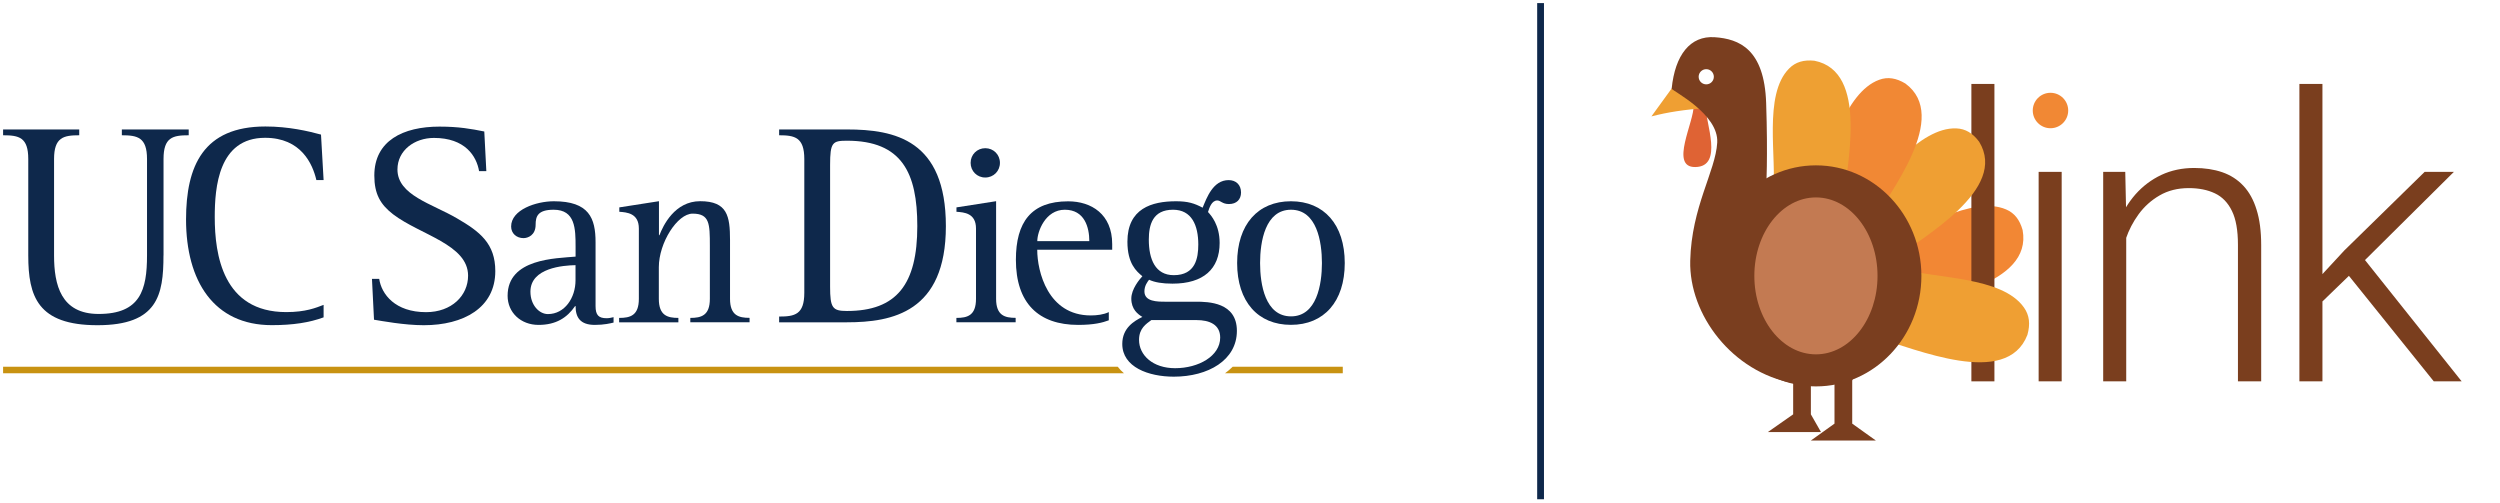
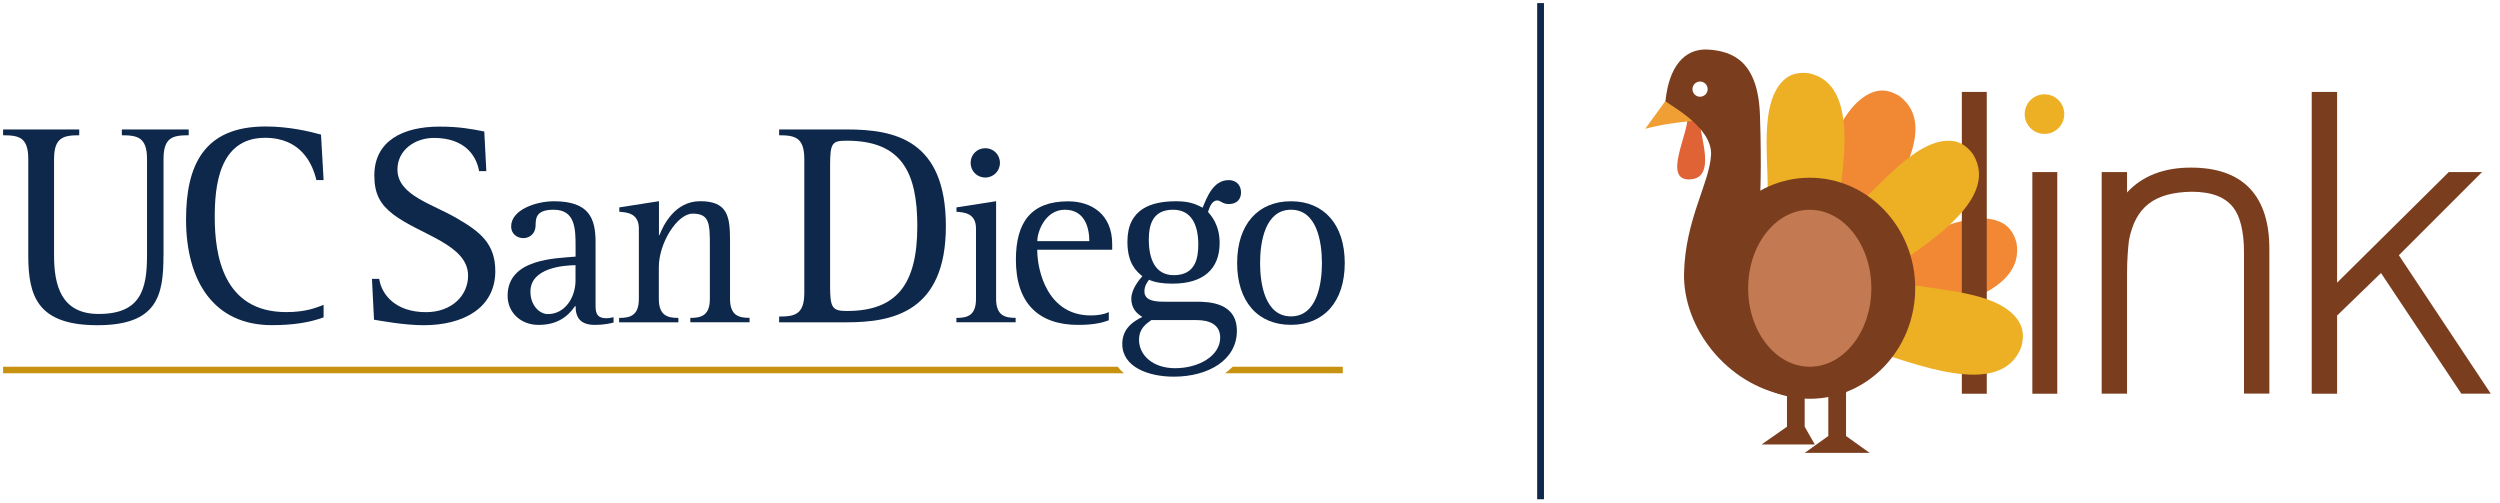
- <svg xmlns="http://www.w3.org/2000/svg" version="1.1" id="_x33_color" x="0px" y="0px" viewBox="0 0 404.2 81.22" style="enable-background:new 0 0 404.2 81.22;" xml:space="preserve">
-   <style type="text/css">
- 	.st0{fill:#0E284B;}
- 	.st1{fill:#C89211;}
- 	.st2{fill:#125A83;}
- 	.st3{fill:#EDB025;}
- </style>
-   <g>
-     <g>
-       <path class="st0" d="M26.43,41.3c0,6.41-0.94,11.28-10.67,11.28c-9.69,0-11.19-4.68-11.19-11.28V25.71c0-3.51-1.5-3.84-4.07-3.84    v-0.94h12.31v0.94c-2.53,0-4.07,0.33-4.07,3.84V41.3c0,4.78,1.12,9.46,7.21,9.46c6.74,0,7.82-3.89,7.82-9.46V25.71    c0-3.51-1.55-3.84-4.07-3.84v-0.94h10.81v0.94c-2.58,0-4.07,0.33-4.07,3.84V41.3z" />
-       <path class="st0" d="M52.32,51.31c-2.29,0.84-4.92,1.26-8.38,1.26c-9.36,0-13.86-7.12-13.86-17.09c0-8.66,2.81-15.03,12.83-15.03    c3.75,0,6.93,0.75,8.99,1.31l0.42,7.35h-1.17c-0.61-2.62-2.48-6.83-8.29-6.83c-7.54,0-8.14,8.01-8.14,12.83    c0,6.04,1.31,15.35,11.56,15.35c3.14,0,4.82-0.7,6.04-1.17V51.31z" />
-       <path class="st0" d="M77.46,27.68c-0.42-2.48-2.29-5.38-7.3-5.38c-3.14,0-5.9,2.01-5.9,5.1c0,4.17,5.57,5.52,9.64,7.91    c3.7,2.15,6.18,4.07,6.18,8.52c0,5.95-5.15,8.75-11.56,8.75c-3.18,0-6.88-0.7-8.05-0.89l-0.33-6.6h1.17    c0.37,2.48,2.57,5.38,7.58,5.38c4.12,0,6.79-2.67,6.79-5.9c0-5.05-7.77-6.6-12.12-9.92c-2.06-1.59-3.04-3.28-3.04-6.27    c0-5.62,4.64-7.91,10.53-7.91c3.14,0,5.15,0.37,7.25,0.79l0.33,6.41H77.46z" />
-       <path class="st0" d="M93.05,42.87c-1.96,0.04-7.29,0.42-7.29,4.29c0,2.17,1.42,3.62,2.83,3.62c2.71,0,4.46-2.62,4.46-5.46V42.87z     M99.22,52.15c-0.5,0.12-1.54,0.38-3.04,0.38c-2.41,0-3.12-1.25-3.12-3.04h-0.08c-1.29,1.88-3.08,3.04-5.91,3.04    c-2.87,0-5-2-5-4.71c0-6.04,7.83-6.04,10.99-6.33v-1.58c0-2.92-0.04-6-3.54-6c-2.58,0-2.92,1.08-2.92,2.42    c0,1.71-1.25,2.17-1.96,2.17c-1.12,0-2-0.75-2-1.88c0-2.71,4.04-4.08,6.91-4.08c5.7,0,6.74,2.75,6.74,6.62v10.33    c0,1.46,0.5,1.96,1.79,1.96c0.38,0,0.75-0.08,1.12-0.17V52.15z" />
-       <path class="st0" d="M100.13,51.4c1.75,0,3.16-0.37,3.16-3.08V36.95c0-2.5-1.96-2.62-3.16-2.71v-0.71l6.41-1v5.5h0.08    c0.58-1.54,2.46-5.5,6.58-5.5c4.41,0,4.83,2.41,4.83,6.29v9.49c0,2.71,1.42,3.08,3.16,3.08v0.71h-9.58V51.4    c1.75,0,3.16-0.37,3.16-3.08v-8.58c0-3.58-0.04-5.2-2.79-5.2c-2.46,0-5.46,4.71-5.46,8.66v5.12c0,2.71,1.42,3.08,3.16,3.08v0.71    h-9.58V51.4z" />
-       <path class="st0" d="M134.21,46.35c0,3.42,0.38,3.93,2.72,3.93c8.05,0,11.38-4.31,11.38-13.72c0-8.61-2.48-13.81-11.38-13.81    c-2.34,0-2.72,0.28-2.72,3.93V46.35z M125.97,51.18c2.53,0,4.07-0.33,4.07-3.84V25.71c0-3.51-1.55-3.84-4.07-3.84v-0.94h10.95    c7.77,0,16.01,1.69,16.01,15.64c0,13.9-8.66,15.54-16.01,15.54h-10.95V51.18z" />
-       <path class="st0" d="M156.93,26.33c0-1.33,1.04-2.37,2.37-2.37c1.33,0,2.37,1.04,2.37,2.37c0,1.33-1.04,2.37-2.37,2.37    C157.97,28.71,156.93,27.66,156.93,26.33 M154.64,51.4c1.75,0,3.16-0.37,3.16-3.08V36.95c0-2.5-1.92-2.62-3.16-2.71v-0.71l6.41-1    v15.78c0,2.71,1.42,3.08,3.16,3.08v0.71h-9.58V51.4z" />
-       <path class="st0" d="M176.12,38.99c0-2.21-0.75-5.08-3.96-5.08c-3.16,0-4.45,3.54-4.45,5.08H176.12z M179.29,51.78    c-1,0.38-2.42,0.75-4.96,0.75c-6.45,0-10.08-3.54-10.08-10.53c0-6.08,2.46-9.45,8.45-9.45c3.75,0,7.12,2.08,7.12,6.91v0.92h-12.12    c0,3.5,1.71,10.62,8.66,10.62c0.96,0,2.08-0.13,2.91-0.54V51.78z" />
-       <path class="st0" d="M189.78,44.49c3.5,0,3.96-2.75,3.96-4.96c0-3.12-1.08-5.62-4.08-5.62c-3.29,0-3.92,2.42-3.92,4.83    C185.74,41.91,186.78,44.49,189.78,44.49 M186.16,51.74c-0.83,0.62-2,1.33-2,3.21c0,2.46,2.21,4.58,5.83,4.58    c3.79,0,7.29-1.96,7.29-4.95c0-2.12-1.75-2.83-3.83-2.83H186.16z M193.36,48.78c2,0,6.62,0.08,6.62,4.71    c0,4.75-4.66,7.41-10.2,7.41c-4.08,0-8.33-1.54-8.33-5.29c0-2.58,1.91-3.71,3.25-4.37c-0.71-0.42-1.79-1.21-1.79-2.96    c0-1.54,1.33-3.12,1.79-3.62c-0.96-0.79-2.42-2.04-2.42-5.58c0-5.37,3.92-6.54,7.87-6.54c1.91,0,2.96,0.33,4.29,1.04    c0.66-1.58,1.67-4.46,4.21-4.46c1.17,0,2,0.75,2,2c0,1.12-0.71,1.87-1.96,1.87c-1.08,0-1.33-0.58-1.88-0.58    c-0.92,0-1.29,1.21-1.5,1.87c0.5,0.54,1.88,2.08,1.88,5c0,4.21-2.62,6.58-7.62,6.58c-1.67,0-2.87-0.21-3.79-0.63    c-0.25,0.33-0.75,0.96-0.75,1.88c0,1.67,2.08,1.67,3.41,1.67H193.36z" />
-       <path class="st0" d="M208.73,51.15c4.16,0,5-5.16,5-8.62c0-3.46-0.83-8.62-5-8.62c-4.17,0-5,5.16-5,8.62    C203.73,45.99,204.56,51.15,208.73,51.15 M200.02,42.53c0-6.25,3.37-9.99,8.7-9.99c5.33,0,8.7,3.75,8.7,9.99s-3.37,9.99-8.7,9.99    C203.4,52.53,200.02,48.78,200.02,42.53" />
-       <path class="st1" d="M180.71,59.29H0.5v1.06h181.22C181.34,60.02,181,59.67,180.71,59.29" />
-       <path class="st1" d="M217.1,59.29h-17.8c-0.38,0.38-0.79,0.73-1.24,1.06h19.04V59.29z" />
-     </g>
-     <rect x="248.53" y="0.5" class="st0" width="1.1" height="80.22" />
-     <g>
-       <path d="M307.237 50.056L304.679 38.842C310.122 37.422 318.817 31.482 324.352 33.864C325.712 34.449 326.546 35.534 327.018 37.201C328.653 46.087 313.166 48.254 307.237 50.056Z" fill="#F28734" />
-       <path d="M322.458 13.571V61.656H318.733V13.571H322.458Z" fill="#7A3E1E" />
-       <path d="M333.332 27.784V61.656H329.607V27.784H333.332ZM328.95 18.017C328.95 17.286 329.169 16.681 329.607 16.201C330.066 15.7 330.703 15.45 331.517 15.45C332.289 15.45 332.904 15.7 333.364 16.201C333.844 16.681 334.084 17.286 334.084 18.017C334.084 18.684 333.844 19.269 333.364 19.77C332.904 20.25 332.289 20.49 331.517 20.49C330.703 20.49 330.066 20.25 329.607 19.77C329.169 19.269 328.95 18.684 328.95 18.017Z" fill="#7A3E1E" />
-       <path d="M343.768 35.015V61.656H340.043V27.784H343.612L343.768 35.015ZM342.923 42.623L341.264 41.683C341.389 39.68 341.796 37.801 342.485 36.048C343.173 34.295 344.102 32.751 345.271 31.415C346.46 30.08 347.848 29.036 349.434 28.285C351.041 27.533 352.815 27.158 354.756 27.158C356.447 27.158 357.96 27.387 359.296 27.846C360.631 28.306 361.769 29.036 362.708 30.038C363.647 31.04 364.357 32.323 364.837 33.888C365.337 35.454 365.588 37.363 365.588 39.617V61.656H361.831V39.586C361.831 37.248 361.508 35.422 360.861 34.108C360.214 32.772 359.296 31.822 358.106 31.259C356.916 30.695 355.508 30.413 353.88 30.413C352.085 30.413 350.509 30.81 349.153 31.603C347.817 32.375 346.69 33.388 345.772 34.64C344.874 35.871 344.186 37.196 343.706 38.615C343.226 40.014 342.965 41.349 342.923 42.623Z" fill="#7A3E1E" />
-       <path d="M375.492 13.571V61.656H371.766V13.571H375.492ZM396.748 27.784L380.907 43.499L374.177 50.011L373.613 46.348L379.029 40.494L392.021 27.784H396.748ZM393.492 61.656L379.342 44.062L381.408 40.838L398 61.656H393.492Z" fill="#7A3E1E" />
-       <path d="M303.51 54.678L307.301 43.398C312.843 45.114 323.672 44.621 327.248 49.739C328.127 50.997 328.275 52.408 327.792 54.135C324.444 62.859 309.685 56.324 303.51 54.678Z" fill="#EF9F33" />
-       <path d="M306.117 42L299.718 32.442C304.293 29.169 310.29 20.513 316.31 20.759C317.79 20.819 318.956 21.534 319.993 22.922C324.697 30.635 311.009 38.197 306.117 42Z" fill="#EF9F33" />
-       <path d="M273.82 17.049C273.82 17.049 275.73 14.321 275.73 17.049C275.73 19.778 278.731 26.941 274.093 27.008C269.865 27.068 273.957 19.641 273.82 17.049Z" fill="#DF6334" />
-       <path d="M267 18.822C269.592 18.14 272.32 17.731 275.867 17.458L270.956 13.366L267 18.822Z" fill="#EF9F33" />
-       <path d="M302.467 36.42L292.918 30.008C295.908 25.243 298.168 14.959 303.831 12.899C305.222 12.393 306.573 12.612 308.06 13.502C315.34 18.852 305.549 31.044 302.467 36.42Z" fill="#F18834" />
-       <path d="M298.032 32.94L286.663 31.195C287.344 25.611 285.018 15.341 289.269 11.07C290.313 10.02 291.628 9.644 293.353 9.818C302.216 11.566 298.536 26.764 298.032 32.94Z" fill="#EEA033" />
-       <path d="M277.231 6.016C281.187 6.287 285.259 7.928 285.552 16.657C285.846 25.385 285.552 30.571 285.552 30.571C285.573 30.557 291.037 27.009 294.555 27.144C298.081 27.279 307.788 31.373 309.834 42.166C311.88 52.958 300.422 57.973 299.467 61.536V68.493L303.286 71.221H292.782L296.601 68.493V61.945C295.471 62.169 294.561 62.208 292.782 62.217V66.992L294.419 69.857H285.825L289.918 66.992V61.945C280.096 60.17 273.063 50.906 273.275 42.166C273.487 33.426 277.369 27.704 277.641 23.066C277.914 18.428 270.459 14.75 270.274 14.337C270.82 8.879 273.275 5.745 277.231 6.016ZM275.867 11.183C275.189 11.183 274.638 11.734 274.638 12.412C274.639 13.089 275.189 13.639 275.867 13.639C276.545 13.639 277.094 13.089 277.094 12.412C277.094 11.734 276.545 11.183 275.867 11.183Z" fill="#7A3E1F" />
-       <circle cx="331.522" cy="17.868" r="2.865" fill="#F18834" />
-       <ellipse cx="293.6" cy="44.604" rx="17.051" ry="17.87" fill="#7A3E1F" />
-       <ellipse cx="293.6" cy="44.605" rx="9.958" ry="12.686" fill="#C37A52" />
-     </g>
-   </g>
+ <svg xmlns="http://www.w3.org/2000/svg" version="1.1" id="_x33_color" x="0px" y="0px" viewBox="0 0 404.2 81.22" style="enable-background:new 0 0 404.2 81.22;" xml:space="preserve" fill="none">
+   <path d="M333.75 18.45C333.75 20.22 332.32 21.65 330.55 21.65C328.78 21.65 327.35 20.22 327.35 18.45C327.35 16.68 328.78 15.25 330.55 15.25C332.32 15.24 333.75 16.68 333.75 18.45Z" fill="#EDB025" />
+   <path d="M26.43 41.3C26.43 47.71 25.49 52.58 15.76 52.58C6.07 52.58 4.57 47.9 4.57 41.3V25.71C4.57 22.2 3.07 21.87 0.5 21.87V20.93H12.81V21.87C10.28 21.87 8.74 22.2 8.74 25.71V41.3C8.74 46.08 9.86 50.76 15.95 50.76C22.69 50.76 23.77 46.87 23.77 41.3V25.71C23.77 22.2 22.22 21.87 19.7 21.87V20.93H30.51V21.87C27.93 21.87 26.44 22.2 26.44 25.71V41.3H26.43Z" fill="#0E284B" />
+   <path d="M52.32 51.31C50.03 52.15 47.4 52.57 43.94 52.57C34.58 52.57 30.08 45.45 30.08 35.48C30.08 26.82 32.89 20.45 42.91 20.45C46.66 20.45 49.84 21.2 51.9 21.76L52.32 29.11H51.15C50.54 26.49 48.67 22.28 42.86 22.28C35.32 22.28 34.72 30.29 34.72 35.11C34.72 41.15 36.03 50.46 46.28 50.46C49.42 50.46 51.1 49.76 52.32 49.29V51.31Z" fill="#0E284B" />
+   <path d="M77.46 27.68C77.04 25.2 75.17 22.3 70.16 22.3C67.02 22.3 64.26 24.31 64.26 27.4C64.26 31.57 69.83 32.92 73.9 35.31C77.6 37.46 80.08 39.38 80.08 43.83C80.08 49.78 74.93 52.58 68.52 52.58C65.34 52.58 61.64 51.88 60.47 51.69L60.14 45.09H61.31C61.68 47.57 63.88 50.47 68.89 50.47C73.01 50.47 75.68 47.8 75.68 44.57C75.68 39.52 67.91 37.97 63.56 34.65C61.5 33.06 60.52 31.37 60.52 28.38C60.52 22.76 65.16 20.47 71.05 20.47C74.19 20.47 76.2 20.84 78.3 21.26L78.63 27.67H77.46V27.68Z" fill="#0E284B" />
+   <path d="M93.05 42.87C91.09 42.91 85.76 43.29 85.76 47.16C85.76 49.33 87.18 50.78 88.59 50.78C91.3 50.78 93.05 48.16 93.05 45.32V42.87ZM99.22 52.15C98.72 52.27 97.68 52.53 96.18 52.53C93.77 52.53 93.06 51.28 93.06 49.49H92.98C91.69 51.37 89.9 52.53 87.07 52.53C84.2 52.53 82.07 50.53 82.07 47.82C82.07 41.78 89.9 41.78 93.06 41.49V39.91C93.06 36.99 93.02 33.91 89.52 33.91C86.94 33.91 86.6 34.99 86.6 36.33C86.6 38.04 85.35 38.5 84.64 38.5C83.52 38.5 82.64 37.75 82.64 36.62C82.64 33.91 86.68 32.54 89.55 32.54C95.25 32.54 96.29 35.29 96.29 39.16V49.49C96.29 50.95 96.79 51.45 98.08 51.45C98.46 51.45 98.83 51.37 99.2 51.28V52.15H99.22Z" fill="#0E284B" />
+   <path d="M100.13 51.4C101.88 51.4 103.29 51.03 103.29 48.32V36.95C103.29 34.45 101.33 34.33 100.13 34.24V33.53L106.54 32.53V38.03H106.62C107.2 36.49 109.08 32.53 113.2 32.53C117.61 32.53 118.03 34.94 118.03 38.82V48.31C118.03 51.02 119.45 51.39 121.19 51.39V52.1H111.61V51.4C113.36 51.4 114.77 51.03 114.77 48.32V39.74C114.77 36.16 114.73 34.54 111.98 34.54C109.52 34.54 106.52 39.25 106.52 43.2V48.32C106.52 51.03 107.94 51.4 109.68 51.4V52.11H100.1V51.4H100.13Z" fill="#0E284B" />
+   <path d="M134.21 46.35C134.21 49.77 134.59 50.28 136.93 50.28C144.98 50.28 148.31 45.97 148.31 36.56C148.31 27.95 145.83 22.75 136.93 22.75C134.59 22.75 134.21 23.03 134.21 26.68V46.35ZM125.97 51.18C128.5 51.18 130.04 50.85 130.04 47.34V25.71C130.04 22.2 128.49 21.87 125.97 21.87V20.93H136.92C144.69 20.93 152.93 22.62 152.93 36.57C152.93 50.47 144.27 52.11 136.92 52.11H125.97V51.18Z" fill="#0E284B" />
+   <path d="M156.93 26.33C156.93 25 157.97 23.96 159.3 23.96C160.63 23.96 161.67 25 161.67 26.33C161.67 27.66 160.63 28.7 159.3 28.7C157.97 28.71 156.93 27.66 156.93 26.33ZM154.64 51.4C156.39 51.4 157.8 51.03 157.8 48.32V36.95C157.8 34.45 155.88 34.33 154.64 34.24V33.53L161.05 32.53V48.31C161.05 51.02 162.47 51.39 164.21 51.39V52.1H154.63V51.4H154.64Z" fill="#0E284B" />
+   <path d="M176.12 38.99C176.12 36.78 175.37 33.91 172.16 33.91C169 33.91 167.71 37.45 167.71 38.99H176.12ZM179.29 51.78C178.29 52.16 176.87 52.53 174.33 52.53C167.88 52.53 164.25 48.99 164.25 42C164.25 35.92 166.71 32.55 172.7 32.55C176.45 32.55 179.82 34.63 179.82 39.46V40.38H167.7C167.7 43.88 169.41 51 176.36 51C177.32 51 178.44 50.87 179.27 50.46V51.78H179.29Z" fill="#0E284B" />
+   <path d="M189.78 44.49C193.28 44.49 193.74 41.74 193.74 39.53C193.74 36.41 192.66 33.91 189.66 33.91C186.37 33.91 185.74 36.33 185.74 38.74C185.74 41.91 186.78 44.49 189.78 44.49ZM186.16 51.74C185.33 52.36 184.16 53.07 184.16 54.95C184.16 57.41 186.37 59.53 189.99 59.53C193.78 59.53 197.28 57.57 197.28 54.58C197.28 52.46 195.53 51.75 193.45 51.75H186.16V51.74ZM193.36 48.78C195.36 48.78 199.98 48.86 199.98 53.49C199.98 58.24 195.32 60.9 189.78 60.9C185.7 60.9 181.45 59.36 181.45 55.61C181.45 53.03 183.36 51.9 184.7 51.24C183.99 50.82 182.91 50.03 182.91 48.28C182.91 46.74 184.24 45.16 184.7 44.66C183.74 43.87 182.28 42.62 182.28 39.08C182.28 33.71 186.2 32.54 190.15 32.54C192.06 32.54 193.11 32.87 194.44 33.58C195.1 32 196.11 29.12 198.65 29.12C199.82 29.12 200.65 29.87 200.65 31.12C200.65 32.24 199.94 32.99 198.69 32.99C197.61 32.99 197.36 32.41 196.81 32.41C195.89 32.41 195.52 33.62 195.31 34.28C195.81 34.82 197.19 36.36 197.19 39.28C197.19 43.49 194.57 45.86 189.57 45.86C187.9 45.86 186.7 45.65 185.78 45.23C185.53 45.56 185.03 46.19 185.03 47.11C185.03 48.78 187.11 48.78 188.44 48.78H193.36Z" fill="#0E284B" />
+   <path d="M208.73 51.15C212.89 51.15 213.73 45.99 213.73 42.53C213.73 39.07 212.9 33.91 208.73 33.91C204.56 33.91 203.73 39.07 203.73 42.53C203.73 45.99 204.56 51.15 208.73 51.15ZM200.02 42.53C200.02 36.28 203.39 32.54 208.72 32.54C214.05 32.54 217.42 36.29 217.42 42.53C217.42 48.77 214.05 52.52 208.72 52.52C203.4 52.53 200.02 48.78 200.02 42.53Z" fill="#0E284B" />
+   <path d="M180.71 59.29H0.5V60.35H181.72C181.34 60.02 181 59.67 180.71 59.29Z" fill="#C89211" />
+   <path d="M217.1 59.29H199.3C198.92 59.67 198.51 60.02 198.06 60.35H217.1V59.29Z" fill="#C89211" />
+   <path d="M249.63 0.5H248.53V80.72H249.63V0.5Z" fill="#0E284B" />
+   <path d="M306.237 52.056L303.679 40.842C309.122 39.421 317.817 33.482 323.352 35.863C324.712 36.449 325.546 37.533 326.018 39.201C327.653 48.086 312.166 50.253 306.237 52.056Z" fill="#F28734" />
+   <path d="M272.82 19.049C272.82 19.049 274.73 16.321 274.73 19.049C274.73 21.778 277.731 28.941 273.093 29.008C268.865 29.068 272.957 21.641 272.82 19.049Z" fill="#DF6334" />
+   <path d="M266 20.822C268.592 20.14 271.32 19.731 274.867 19.458L269.956 15.366L266 20.822Z" fill="#EF9F33" />
+   <path d="M301.467 38.42L291.918 32.008C294.908 27.243 297.168 16.959 302.831 14.899C304.222 14.393 305.573 14.612 307.06 15.502C314.34 20.852 304.549 33.044 301.467 38.42Z" fill="#F18834" />
+   <path d="M297.032 34.94L285.663 33.195C286.344 27.611 284.018 17.341 288.269 13.07C289.313 12.02 290.628 11.644 292.353 11.818C301.216 13.566 297.536 28.764 297.032 34.94Z" fill="#EDB025" />
+   <path d="M276.231 8.017C280.187 8.287 284.259 9.928 284.552 18.656C284.845 27.357 284.554 32.538 284.552 32.57C284.597 32.541 290.045 29.009 293.555 29.144C297.081 29.279 306.787 33.373 308.834 44.165C310.88 54.958 299.421 59.973 298.467 63.536V70.492L302.286 73.221H291.782L295.601 70.492V63.945C294.471 64.169 293.561 64.208 291.782 64.218V68.992L293.419 71.856H284.825L288.918 68.992V63.945C279.096 62.17 272.063 52.905 272.275 44.165C272.488 35.425 276.368 29.704 276.641 25.066C276.914 20.429 269.462 16.751 269.274 16.338C269.82 10.88 272.275 7.746 276.231 8.017ZM274.867 13.184C274.189 13.184 273.638 13.733 273.638 14.411C273.638 15.089 274.189 15.639 274.867 15.639C275.545 15.638 276.094 15.089 276.094 14.411C276.094 13.733 275.545 13.184 274.867 13.184Z" fill="#7A3E1F" />
+   <path d="M328.59 63.66H332.62V27.82H328.59V63.66ZM354.3 27.1C349.91 27.07 346.35 28.44 343.9 31.12V27.82H339.8V63.65H343.9V44.53C343.9 43.24 343.93 42.12 344 41.18C344.06 40.22 344.14 39.42 344.22 38.8C345.27 33.47 348.28 31.1 354.37 31C357.68 31.01 359.79 31.91 361.07 33.54C362.16 34.94 362.82 37.38 362.81 40.87V63.64H366.91V40.23C366.91 36.04 365.9 32.72 363.73 30.44C361.55 28.17 358.32 27.1 354.3 27.1ZM387.85 41.27L401.3 27.82H395.92L377.86 45.7V14.86H373.76V39.26V63.66H377.86V51.02L384.96 44.14L397.95 63.65H402.71L387.85 41.27Z" fill="#7A3E1F" />
+   <path d="M321.22 63.66H317.19V14.86H321.22V63.66Z" fill="#7A3E1F" />
+   <path d="M305.117 44L298.718 34.442C303.293 31.169 309.29 22.513 315.31 22.759C316.79 22.819 317.956 23.534 318.993 24.922C323.697 32.635 310.009 40.197 305.117 44Z" fill="#EDB025" />
+   <path d="M302.51 56.678L306.301 45.398C311.843 47.114 322.672 46.621 326.248 51.739C327.127 52.997 327.275 54.408 326.792 56.135C323.444 64.859 308.685 58.324 302.51 56.678Z" fill="#EDB025" />
+   <ellipse cx="292.6" cy="46.604" rx="17.051" ry="17.87" fill="#7A3E1F" />
+   <ellipse cx="292.6" cy="46.605" rx="9.958" ry="12.686" fill="#C37A52" />
</svg>
